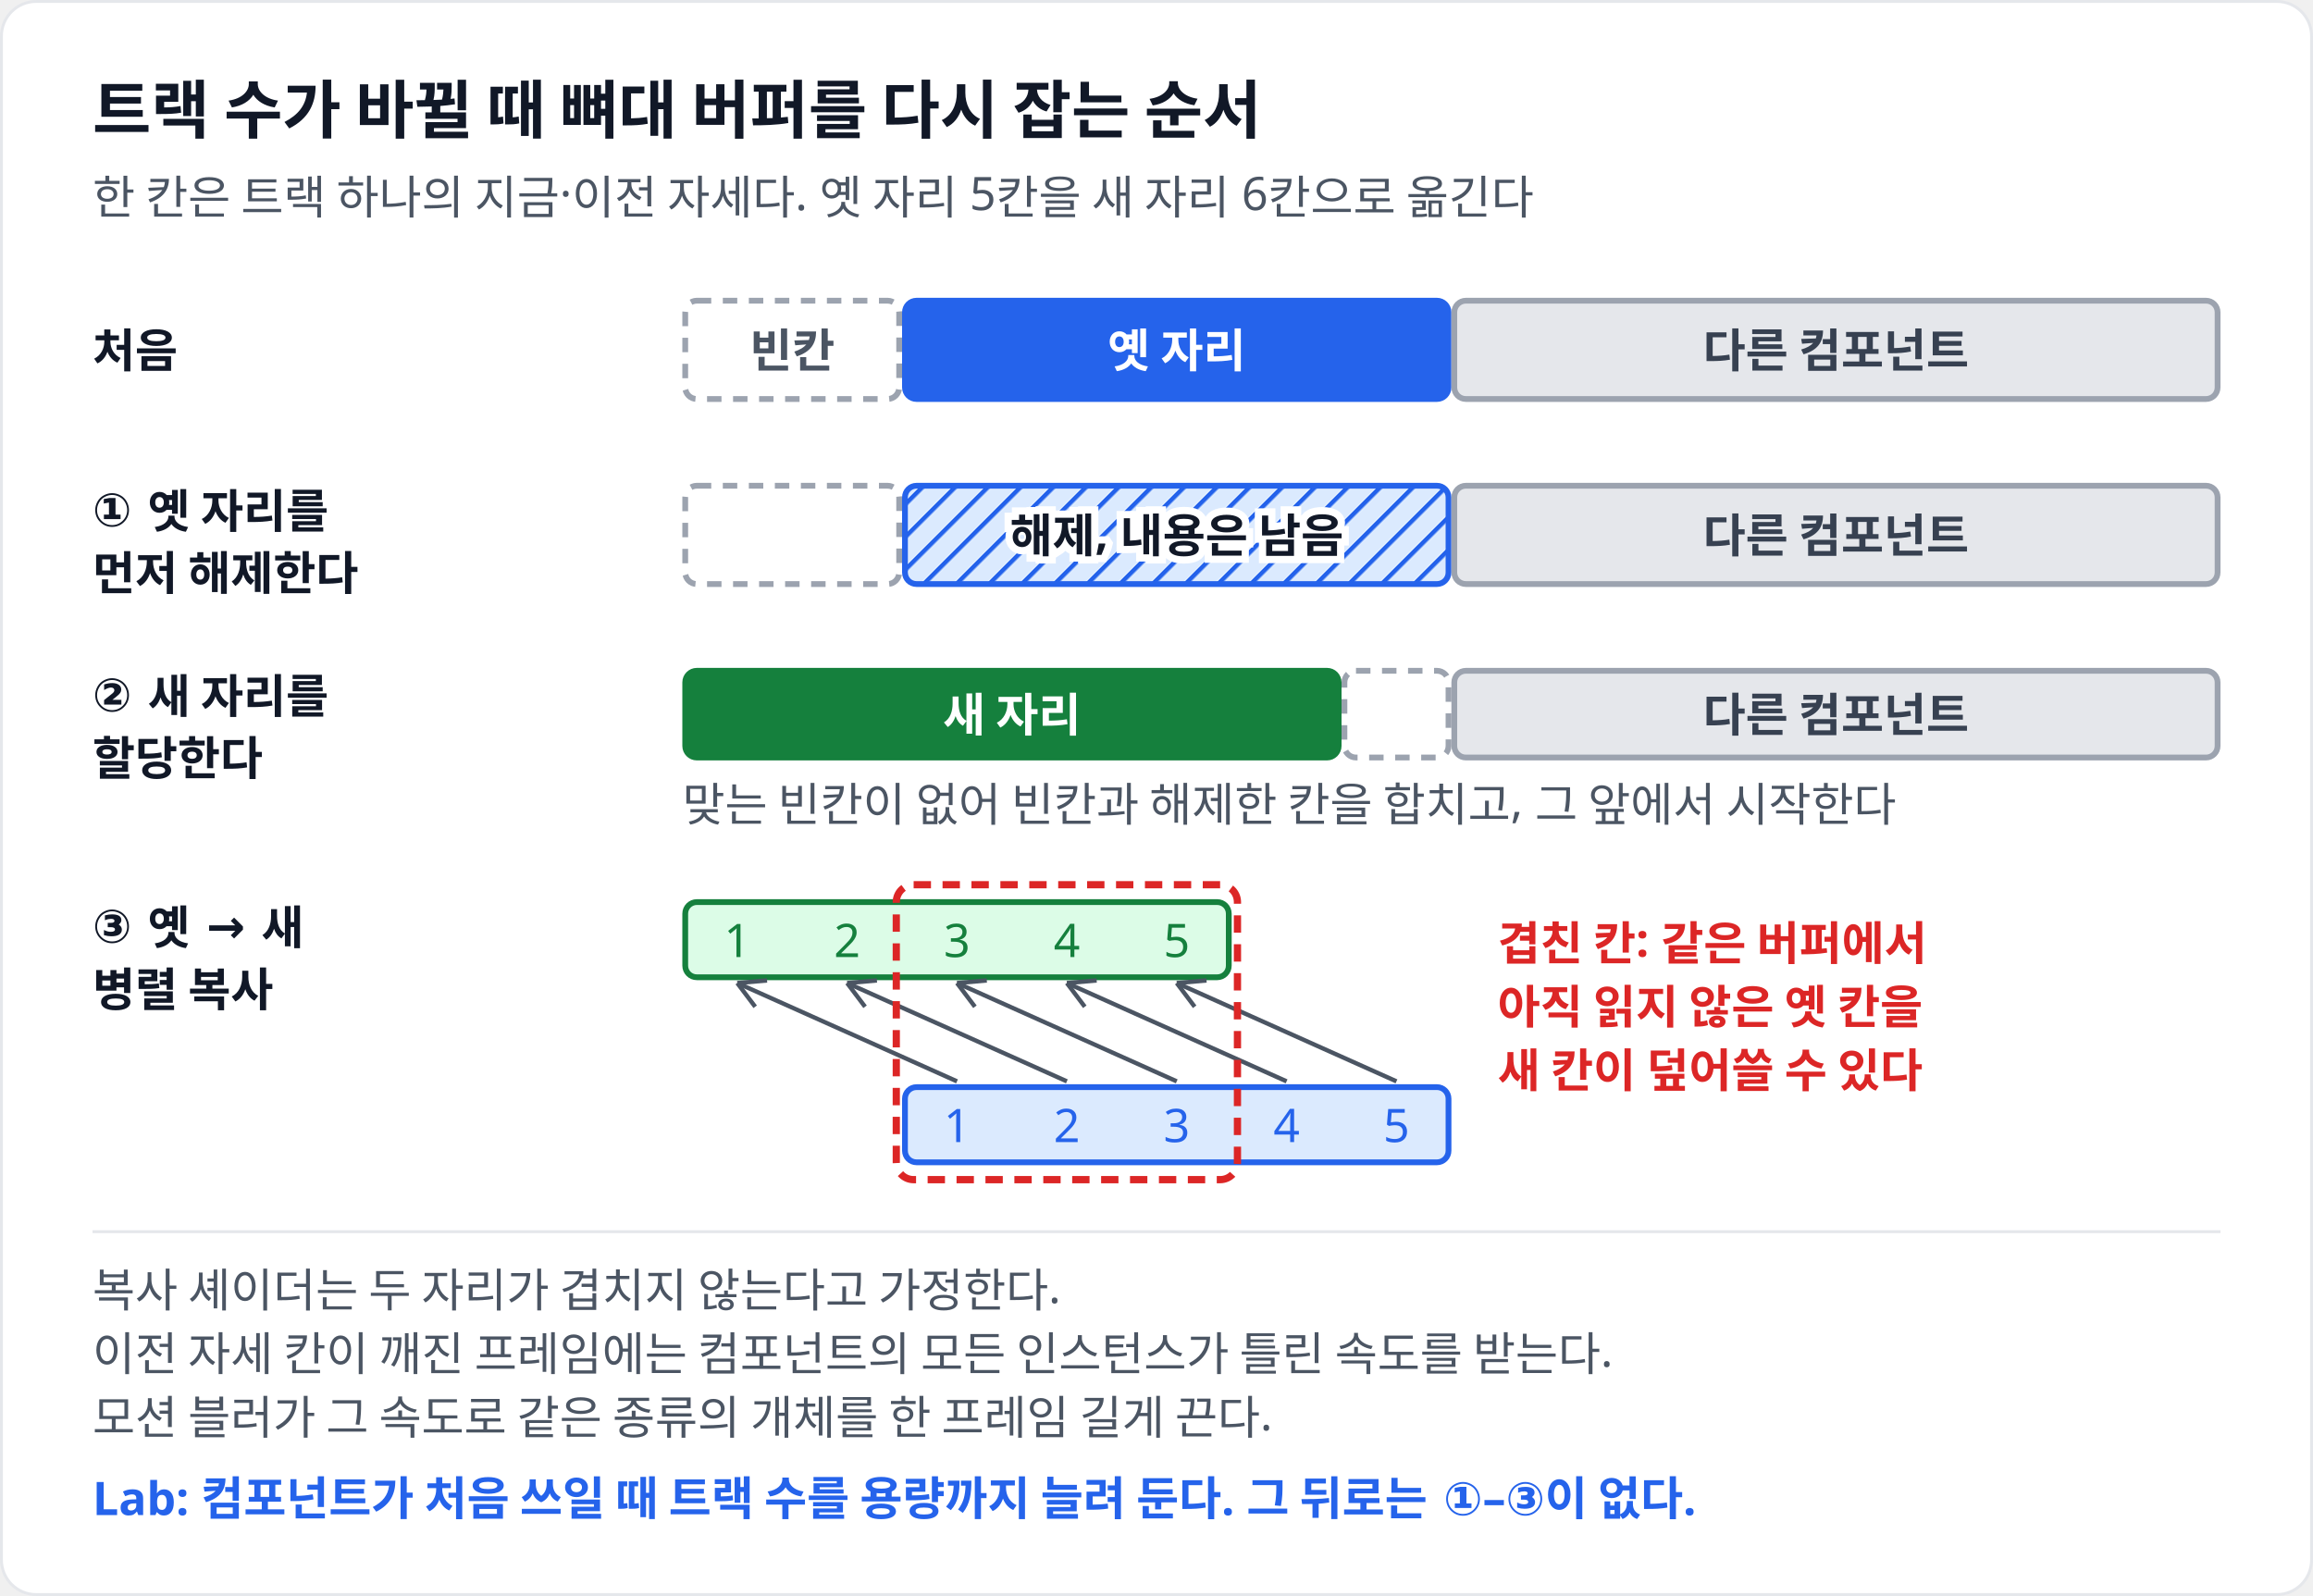
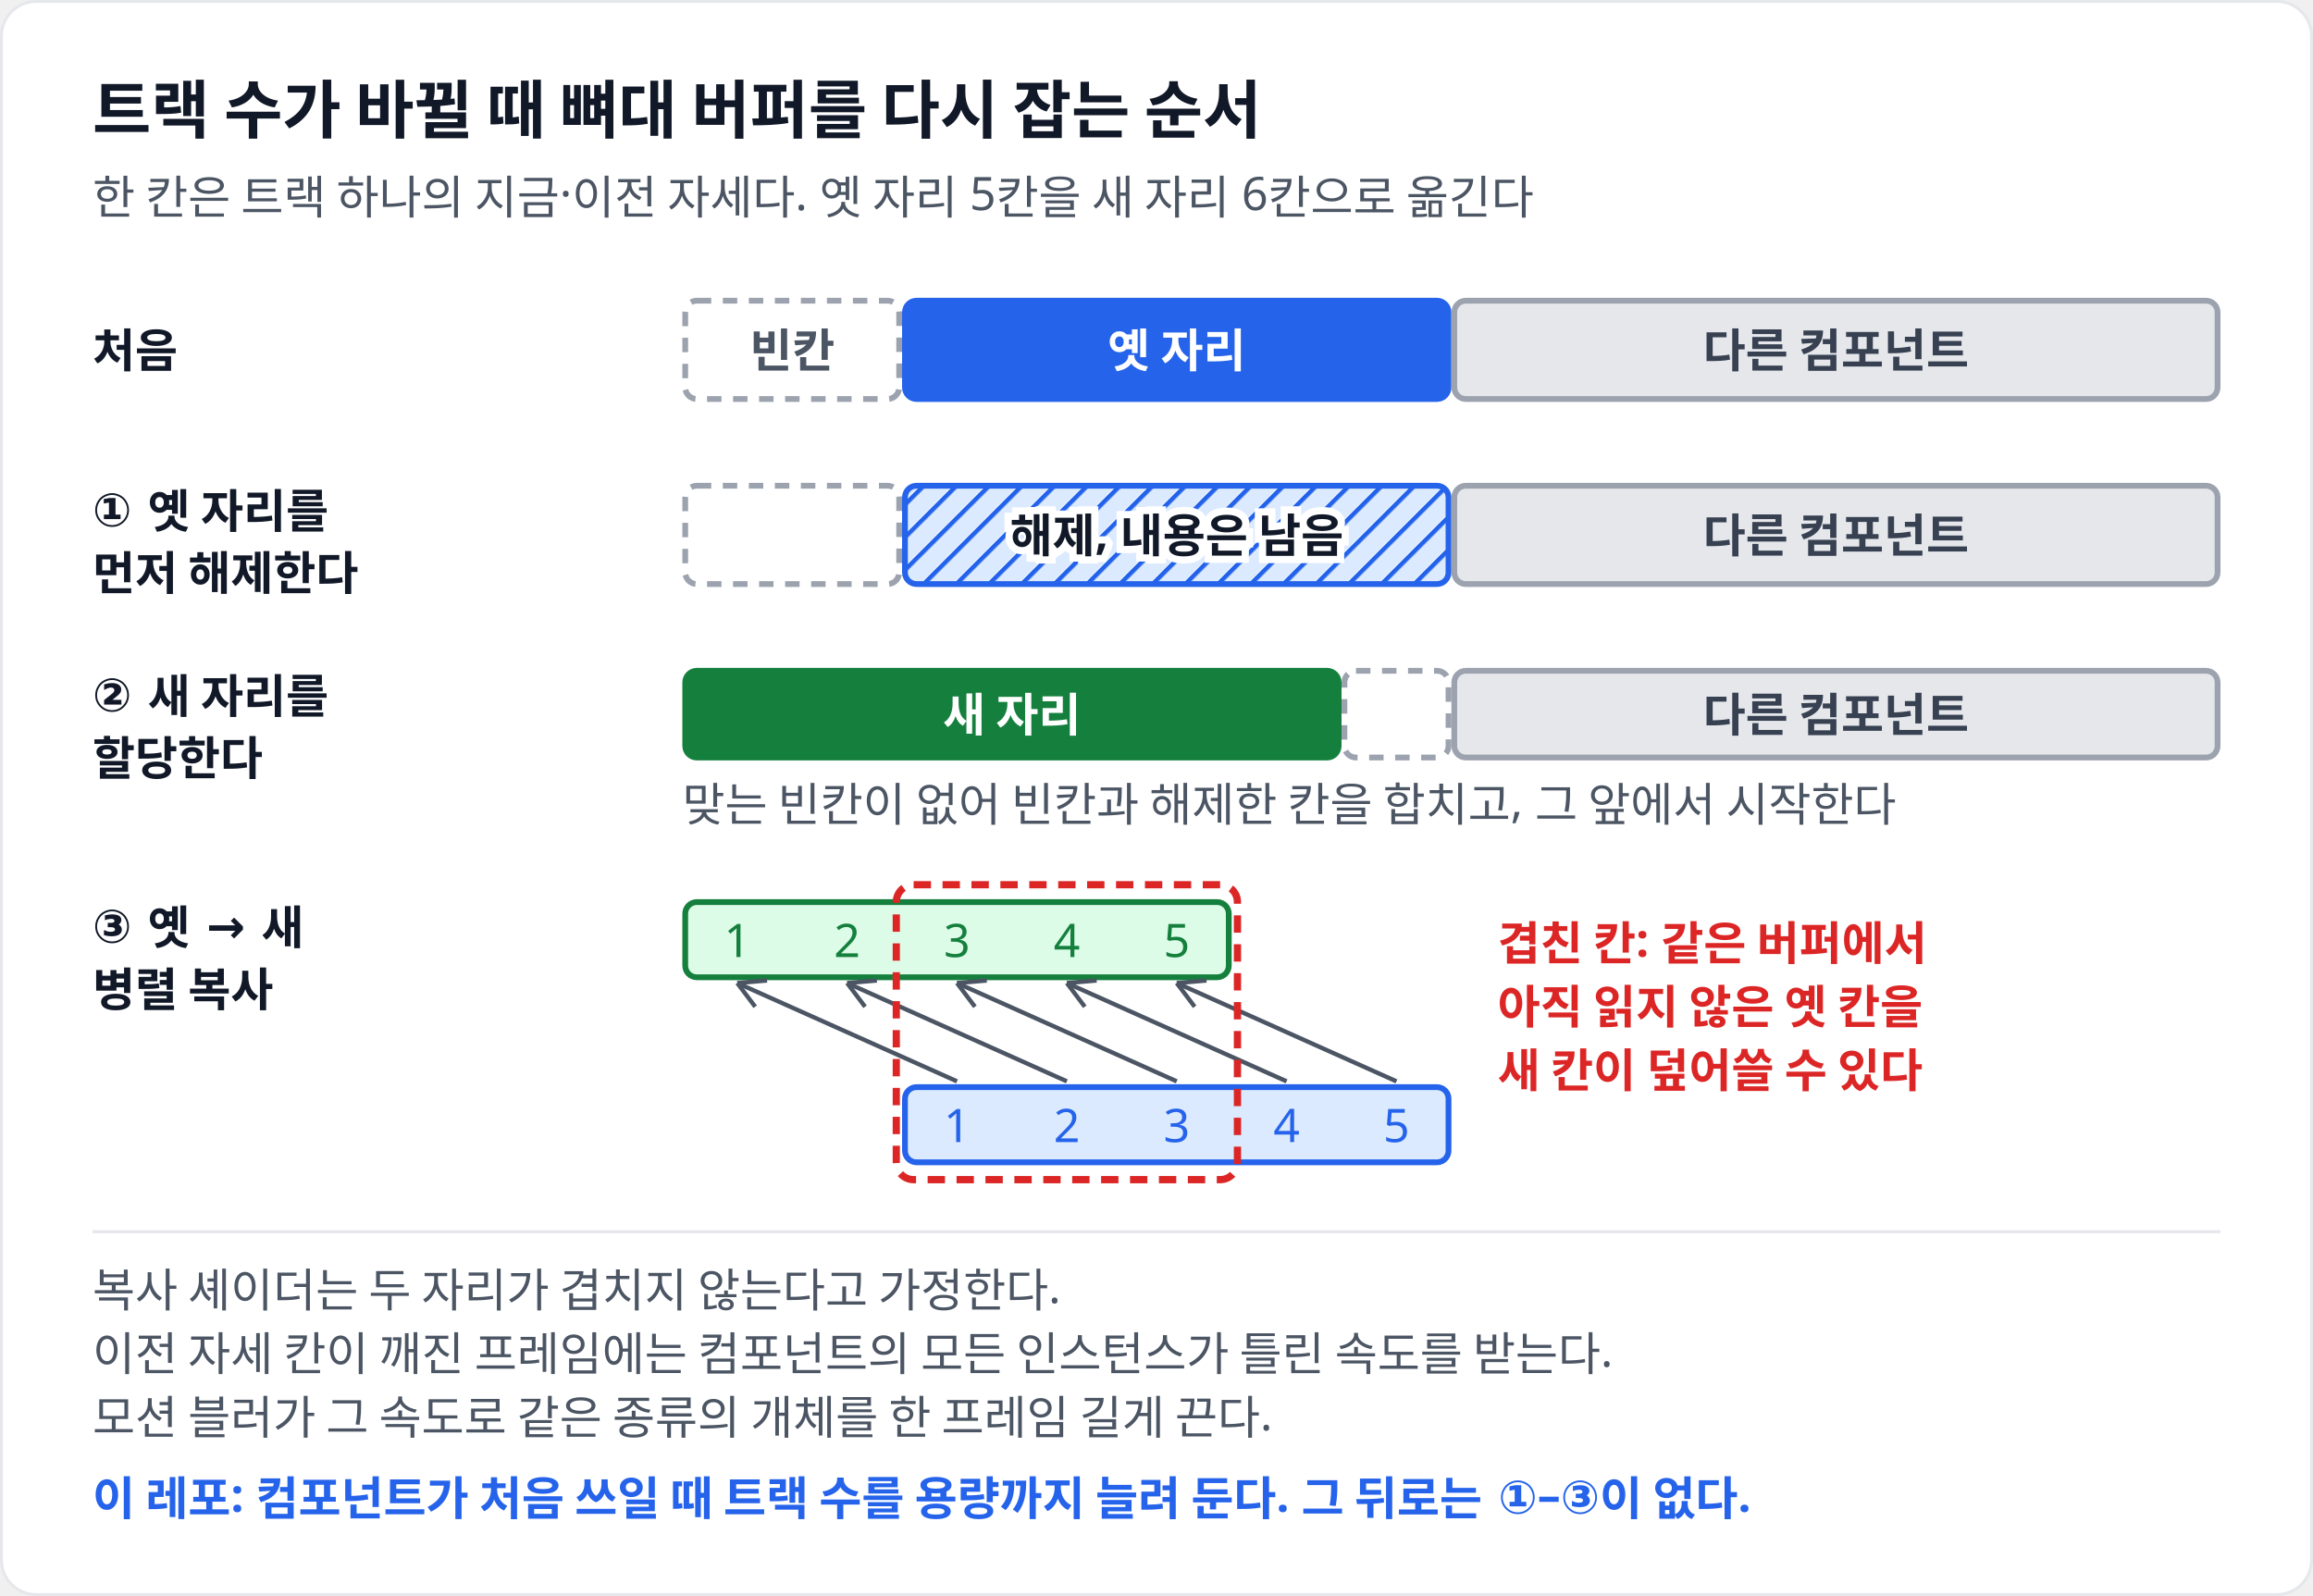
<svg xmlns="http://www.w3.org/2000/svg" width="800" height="552" viewBox="0 0 800 552" font-family="Malgun Gothic, Apple SD Gothic Neo, Noto Sans KR, Segoe UI, sans-serif" font-size="16" fill="#111827">
  <defs>
    <pattern id="hatch" width="8" height="8" patternUnits="userSpaceOnUse" patternTransform="rotate(45)">
      <rect width="8" height="8" fill="#dbeafe" />
      <line x1="0" y1="0" x2="0" y2="8" stroke="#2563eb" stroke-width="3" />
    </pattern>
  </defs>
  <rect x="0.5" y="0.5" width="799" height="551" rx="12" fill="#ffffff" stroke="#e5e7eb" />
  <text x="32" y="46" font-size="22" font-weight="700">트랙 수가 바뀔 때 뼈대 버퍼를 다시 잡는 순서</text>
  <text x="32" y="74" font-size="16" fill="#4b5563">한 칸은 트랙 하나의 지금·이전 자세다. 옛 자리 5칸을 새 자리 6칸으로 옮긴다</text>
  <text x="32.0" y="127.0" text-anchor="start" font-size="16" font-weight="700" fill="#111827">처음</text>
  <rect x="237.0" y="104" width="74.0" height="34" rx="4" fill="white" stroke="#9ca3af" stroke-width="2" stroke-dasharray="5 4" />
  <text x="274.0" y="127.0" text-anchor="middle" font-size="16" font-weight="700" fill="#4b5563">빈칸</text>
  <rect x="313.0" y="104" width="188.0" height="34" rx="4" fill="#2563eb" stroke="#2563eb" stroke-width="2" />
  <text x="407.0" y="127.0" text-anchor="middle" font-size="16" font-weight="700" fill="white">옛 자리</text>
  <rect x="503.0" y="104" width="264.0" height="34" rx="4" fill="#e5e7eb" stroke="#9ca3af" stroke-width="2" />
  <text x="635.0" y="127.0" text-anchor="middle" font-size="16" font-weight="700" fill="#374151">다른 컴포넌트</text>
  <text x="32.0" y="182.0" text-anchor="start" font-size="16" font-weight="700" fill="#111827">① 옛 자리를</text>
  <text x="32.0" y="204.0" text-anchor="start" font-size="16" font-weight="700" fill="#111827">먼저 해제한다</text>
  <rect x="237.0" y="168" width="74.0" height="34" rx="4" fill="white" stroke="#9ca3af" stroke-width="2" stroke-dasharray="5 4" />
  <rect x="313.0" y="168" width="188.0" height="34" rx="4" fill="url(#hatch)" stroke="#2563eb" stroke-width="2" />
  <rect x="503.0" y="168" width="264.0" height="34" rx="4" fill="#e5e7eb" stroke="#9ca3af" stroke-width="2" />
  <text x="635.0" y="191.0" text-anchor="middle" font-size="16" font-weight="700" fill="#374151">다른 컴포넌트</text>
  <text x="407.0" y="191" text-anchor="middle" font-size="16" font-weight="700" fill="#111827" stroke="white" stroke-width="5" paint-order="stroke">해제, 내용은 남음</text>
  <text x="32.0" y="246.0" text-anchor="start" font-size="16" font-weight="700" fill="#111827">② 새 자리를</text>
  <text x="32.0" y="268.0" text-anchor="start" font-size="16" font-weight="700" fill="#111827">할당한다</text>
  <rect x="237.0" y="232" width="226.0" height="30" rx="4" fill="#15803d" stroke="#15803d" stroke-width="2" />
  <text x="350.0" y="253.0" text-anchor="middle" font-size="16" font-weight="700" fill="white">새 자리</text>
  <rect x="465.0" y="232" width="36.0" height="30" rx="4" fill="white" stroke="#9ca3af" stroke-width="2" stroke-dasharray="5 4" />
  <rect x="503.0" y="232" width="264.0" height="30" rx="4" fill="#e5e7eb" stroke="#9ca3af" stroke-width="2" />
  <text x="635.0" y="253.0" text-anchor="middle" font-size="16" font-weight="700" fill="#374151">다른 컴포넌트</text>
  <text x="236.0" y="284.0" text-anchor="start" font-size="16" font-weight="400" fill="#4b5563">맞는 빈칸이 없어 빈칸과 해제한 칸을 합치고, 그 앞에서 시작한다</text>
  <text x="32.0" y="326.0" text-anchor="start" font-size="16" font-weight="700" fill="#111827">③ 옛 → 새</text>
  <text x="32.0" y="348.0" text-anchor="start" font-size="16" font-weight="700" fill="#111827">병렬 복사</text>
  <rect x="237.0" y="312" width="188.0" height="26" rx="4" fill="#dcfce7" stroke="#15803d" stroke-width="2" />
  <rect x="313.0" y="376" width="188.0" height="26" rx="4" fill="#dbeafe" stroke="#2563eb" stroke-width="2" />
  <text x="331.0" y="395" text-anchor="middle" font-size="16" fill="#2563eb">1</text>
  <text x="369.0" y="395" text-anchor="middle" font-size="16" fill="#2563eb">2</text>
  <text x="407.0" y="395" text-anchor="middle" font-size="16" fill="#2563eb">3</text>
  <text x="445.0" y="395" text-anchor="middle" font-size="16" fill="#2563eb">4</text>
  <text x="483.0" y="395" text-anchor="middle" font-size="16" fill="#2563eb">5</text>
  <text x="255.0" y="331" text-anchor="middle" font-size="16" fill="#15803d">1</text>
  <text x="293.0" y="331" text-anchor="middle" font-size="16" fill="#15803d">2</text>
  <text x="331.0" y="331" text-anchor="middle" font-size="16" fill="#15803d">3</text>
  <text x="369.0" y="331" text-anchor="middle" font-size="16" fill="#15803d">4</text>
  <text x="407.0" y="331" text-anchor="middle" font-size="16" fill="#15803d">5</text>
  <line x1="331.0" y1="374.0" x2="255.0" y2="340.0" stroke="#4b5563" stroke-width="1.5" />
  <line x1="255.0" y1="340.0" x2="265.3" y2="339.1" stroke="#4b5563" stroke-width="1.5" />
  <line x1="255.0" y1="340.0" x2="261.2" y2="348.2" stroke="#4b5563" stroke-width="1.5" />
  <line x1="369.0" y1="374.0" x2="293.0" y2="340.0" stroke="#4b5563" stroke-width="1.5" />
  <line x1="293.0" y1="340.0" x2="303.3" y2="339.1" stroke="#4b5563" stroke-width="1.5" />
  <line x1="293.0" y1="340.0" x2="299.2" y2="348.2" stroke="#4b5563" stroke-width="1.5" />
  <line x1="407.0" y1="374.0" x2="331.0" y2="340.0" stroke="#4b5563" stroke-width="1.5" />
  <line x1="331.0" y1="340.0" x2="341.3" y2="339.1" stroke="#4b5563" stroke-width="1.5" />
  <line x1="331.0" y1="340.0" x2="337.2" y2="348.2" stroke="#4b5563" stroke-width="1.5" />
  <line x1="445.0" y1="374.0" x2="369.0" y2="340.0" stroke="#4b5563" stroke-width="1.5" />
  <line x1="369.0" y1="340.0" x2="379.3" y2="339.1" stroke="#4b5563" stroke-width="1.5" />
  <line x1="369.0" y1="340.0" x2="375.2" y2="348.2" stroke="#4b5563" stroke-width="1.5" />
  <line x1="483.0" y1="374.0" x2="407.0" y2="340.0" stroke="#4b5563" stroke-width="1.5" />
  <line x1="407.0" y1="340.0" x2="417.3" y2="339.1" stroke="#4b5563" stroke-width="1.5" />
  <line x1="407.0" y1="340.0" x2="413.2" y2="348.2" stroke="#4b5563" stroke-width="1.5" />
  <rect x="310.0" y="306" width="118.0" height="102" rx="6" fill="none" stroke="#dc2626" stroke-width="2.5" stroke-dasharray="6 4" />
  <text x="518.0" y="332.0" text-anchor="start" font-size="16" font-weight="700" fill="#dc2626">겹친 칸: 같은 버퍼에서</text>
  <text x="518.0" y="354.0" text-anchor="start" font-size="16" font-weight="700" fill="#dc2626">아직 읽지 않은 옛 칸을</text>
  <text x="518.0" y="376.0" text-anchor="start" font-size="16" font-weight="700" fill="#dc2626">새 칸이 덮어쓸 수 있다</text>
  <line x1="32" y1="426" x2="768" y2="426" stroke="#e5e7eb" />
  <text x="32.0" y="452.0" text-anchor="start" font-size="16" font-weight="400" fill="#4b5563">복사 셰이더는 두 자리가 겹치지 않는다고 가정한다.</text>
  <text x="32.0" y="474.0" text-anchor="start" font-size="16" font-weight="400" fill="#4b5563">이전 자세 칸이 깨진 프레임에는 컴포넌트의 모든 인스턴스가 틀린 속도를 받는다.</text>
  <text x="32.0" y="496.0" text-anchor="start" font-size="16" font-weight="400" fill="#4b5563">모션 블러가 그 속도로 같은 종류의 개체를 한 프레임 길게 끈다.</text>
-   <text x="32.0" y="524.0" text-anchor="start" font-size="16" font-weight="700" fill="#2563eb">Lab: 컴포넌트가 처음 쓰일 때 트랙 수를 용량까지 늘려 둔다. 그 뒤로는 ①–③이 없다.</text>
+   <text x="32.0" y="524.0" text-anchor="start" font-size="16" font-weight="700" fill="#2563eb">이 레포: 컴포넌트가 처음 쓰일 때 트랙 수를 용량까지 늘려 둔다. 그 뒤로는 ①–③이 없다.</text>
</svg>
